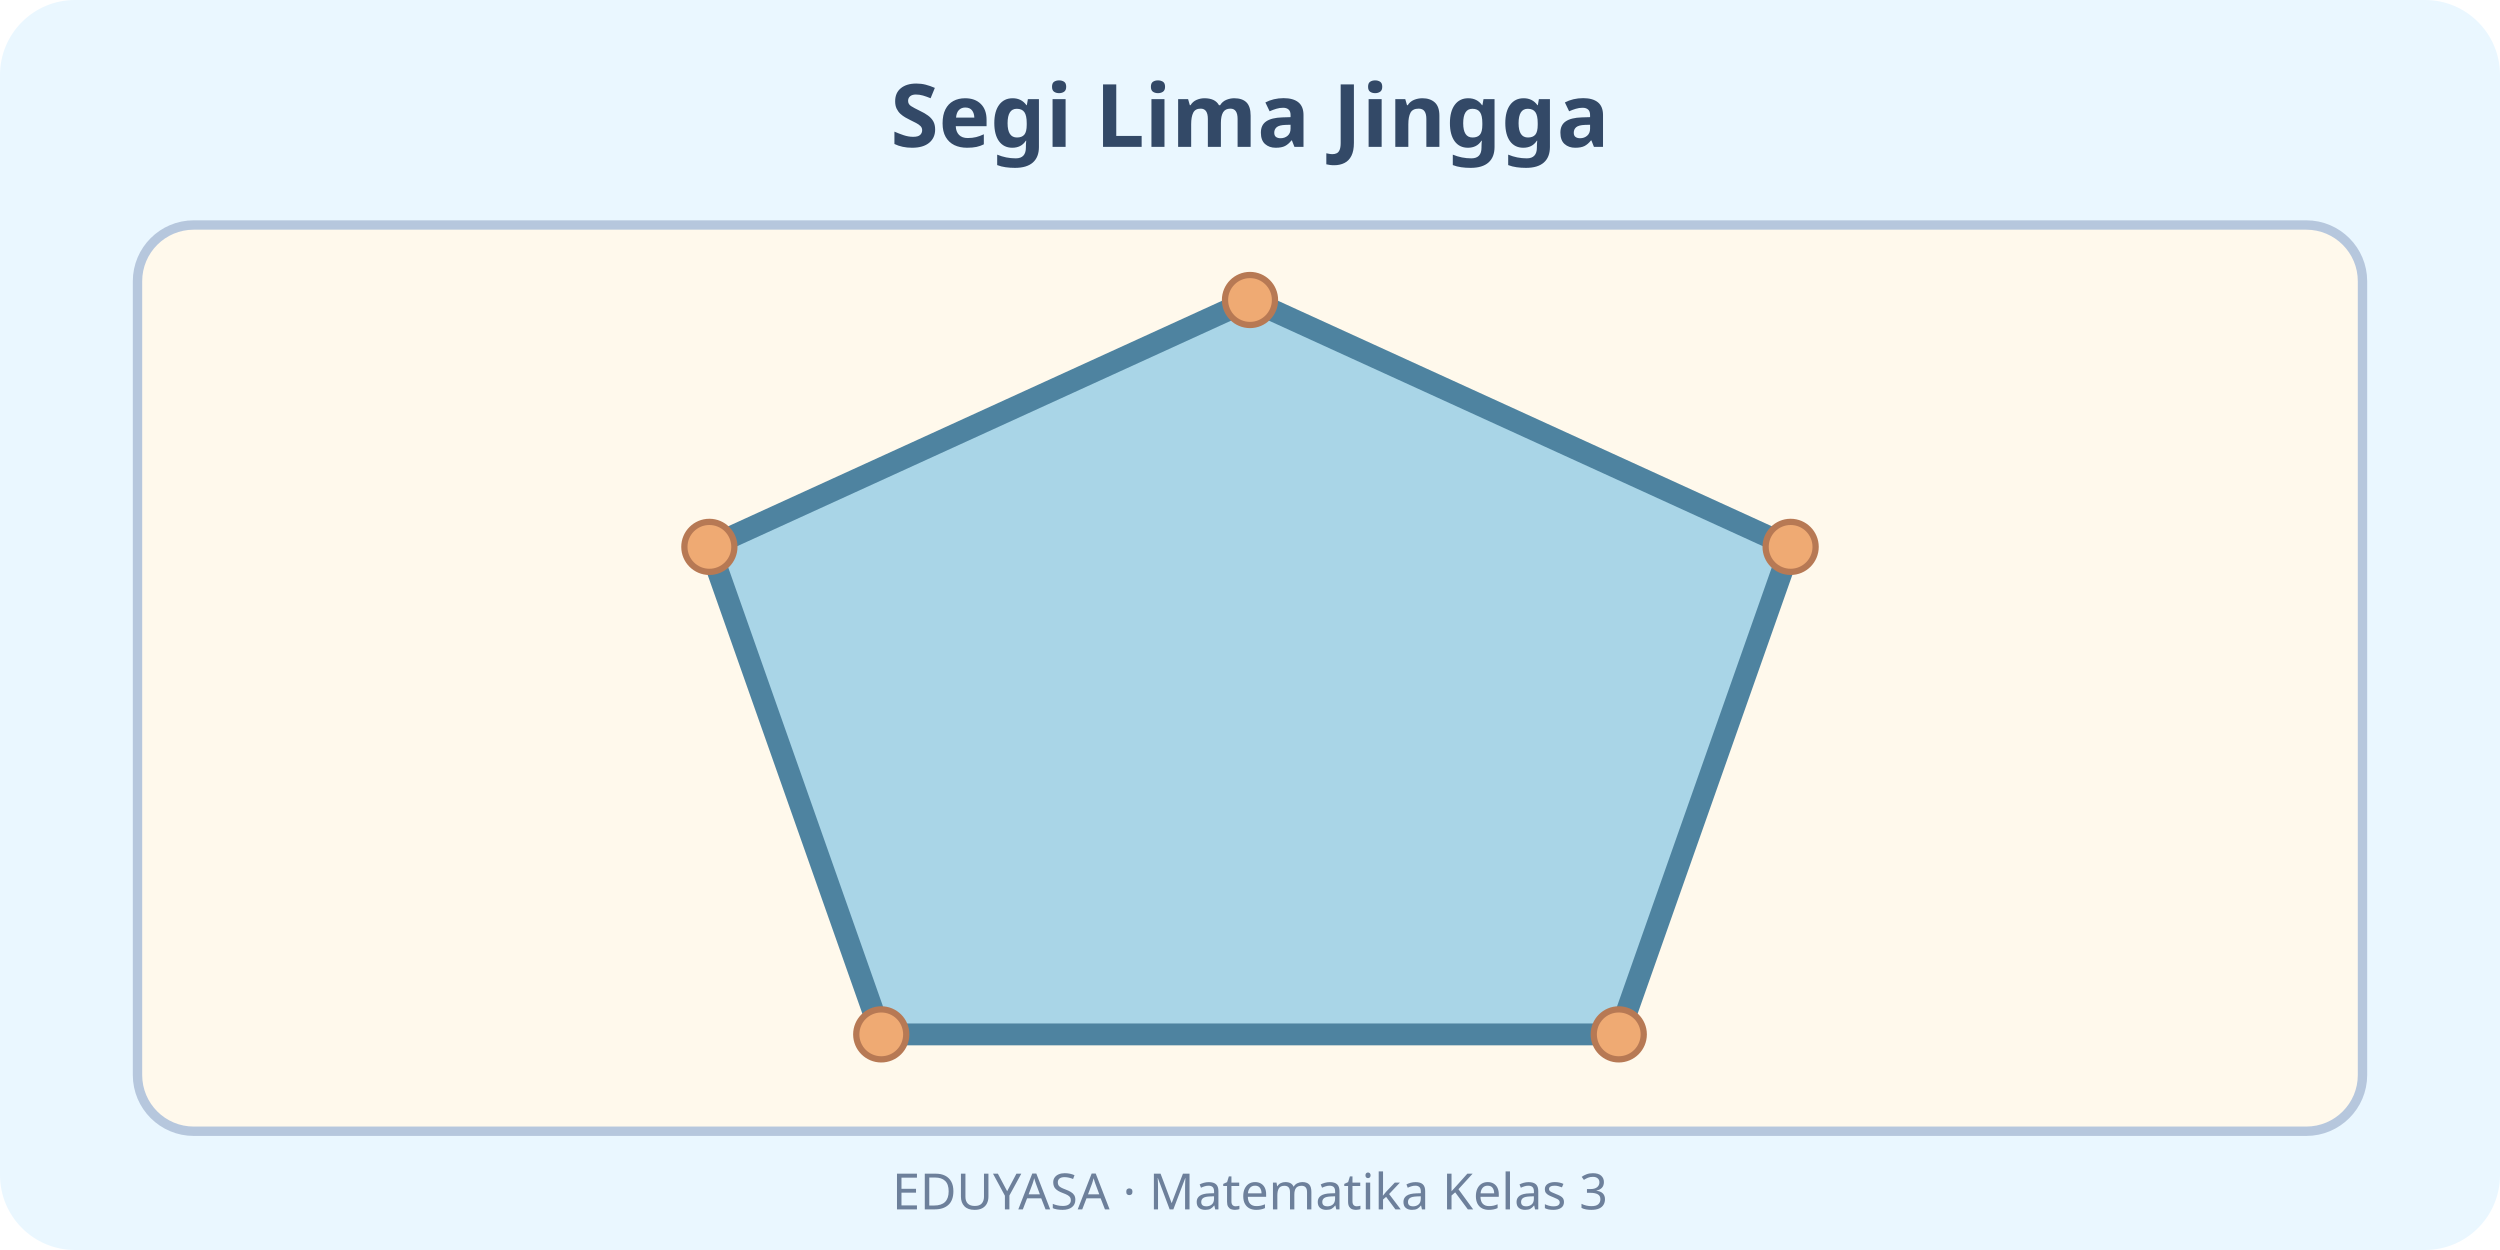
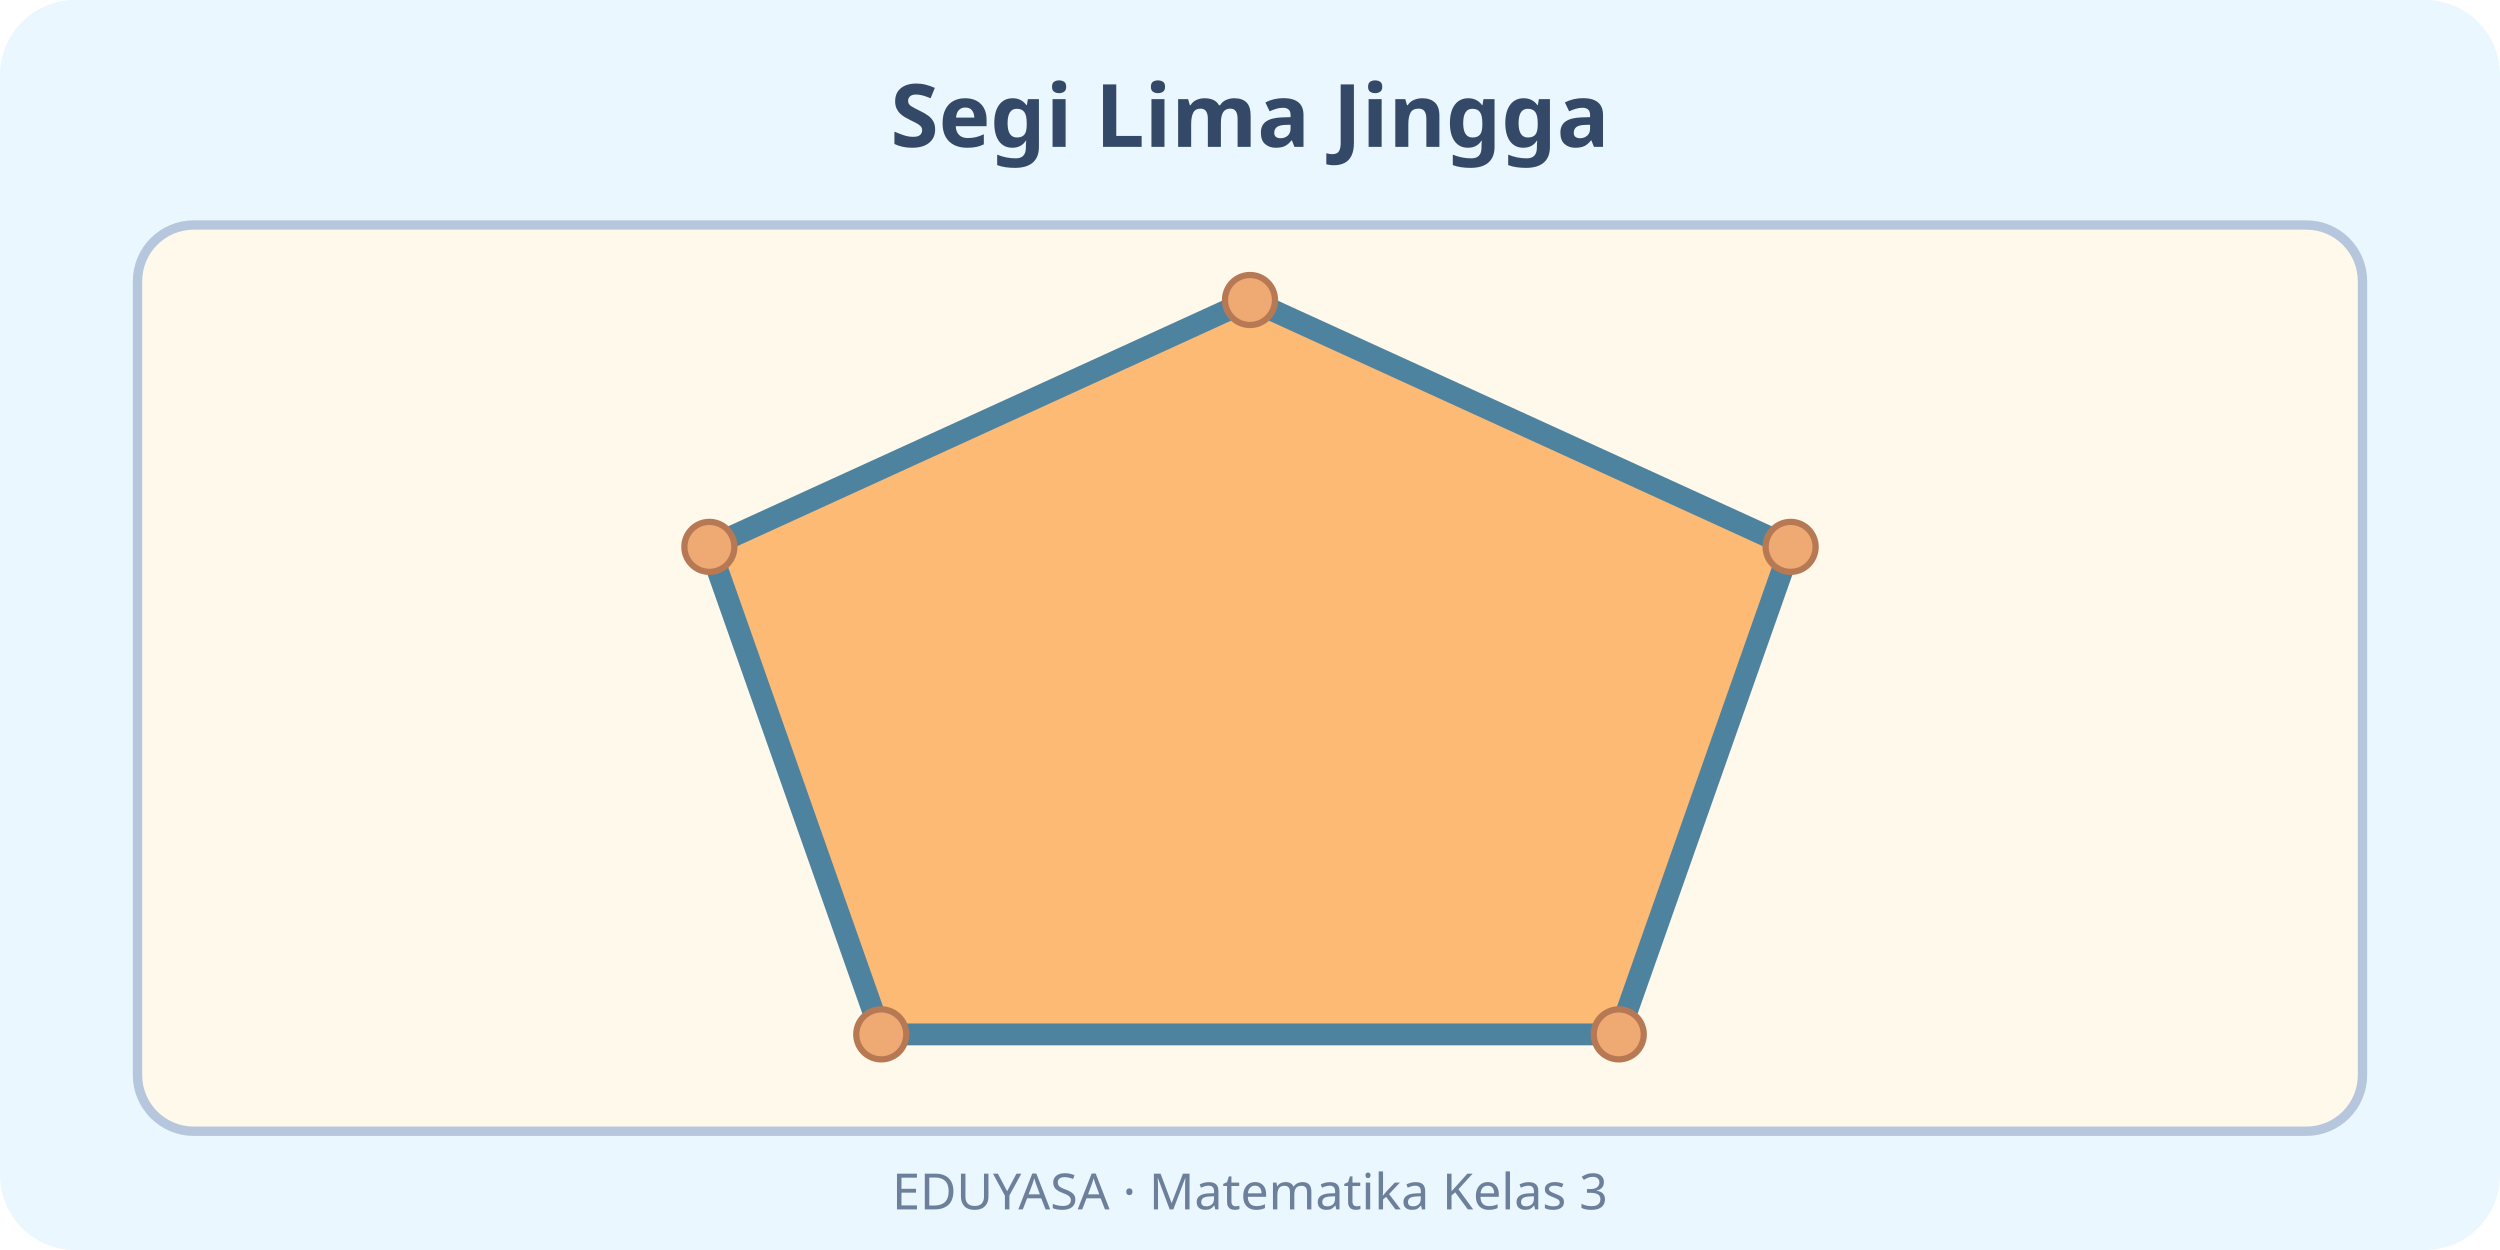
<svg xmlns="http://www.w3.org/2000/svg" viewBox="0 0 800 400" role="img" aria-labelledby="t d">
  <rect width="800" height="400" rx="24" fill="#eaf7ff" />
  <text x="400" y="47" font-size="28" font-family="sans-serif" font-weight="bold" text-anchor="middle" fill="#334967">Segi Lima Jingga</text>
  <rect x="44" y="72" width="712" height="290" rx="18" fill="#fff9ec" stroke="#b6c7dd" stroke-width="3" />
-   <polygon points="400,96 573,175 518,331 282,331 227,175" fill="#a9d5e7" stroke="#4e83a0" stroke-width="7" />
+   <polygon points="400,96 573,175 518,331 282,331 227,175" fill="#fdba74" stroke="#4e83a0" stroke-width="7" />
  <circle cx="400" cy="96" r="8" fill="#efaa73" stroke="#b77954" stroke-width="2" />
  <circle cx="573" cy="175" r="8" fill="#efaa73" stroke="#b77954" stroke-width="2" />
  <circle cx="518" cy="331" r="8" fill="#efaa73" stroke="#b77954" stroke-width="2" />
  <circle cx="282" cy="331" r="8" fill="#efaa73" stroke="#b77954" stroke-width="2" />
  <circle cx="227" cy="175" r="8" fill="#efaa73" stroke="#b77954" stroke-width="2" />
  <text x="400" y="387" font-size="16" font-family="sans-serif" text-anchor="middle" fill="#6d809b">EDUYASA · Matematika Kelas 3</text>
</svg>
